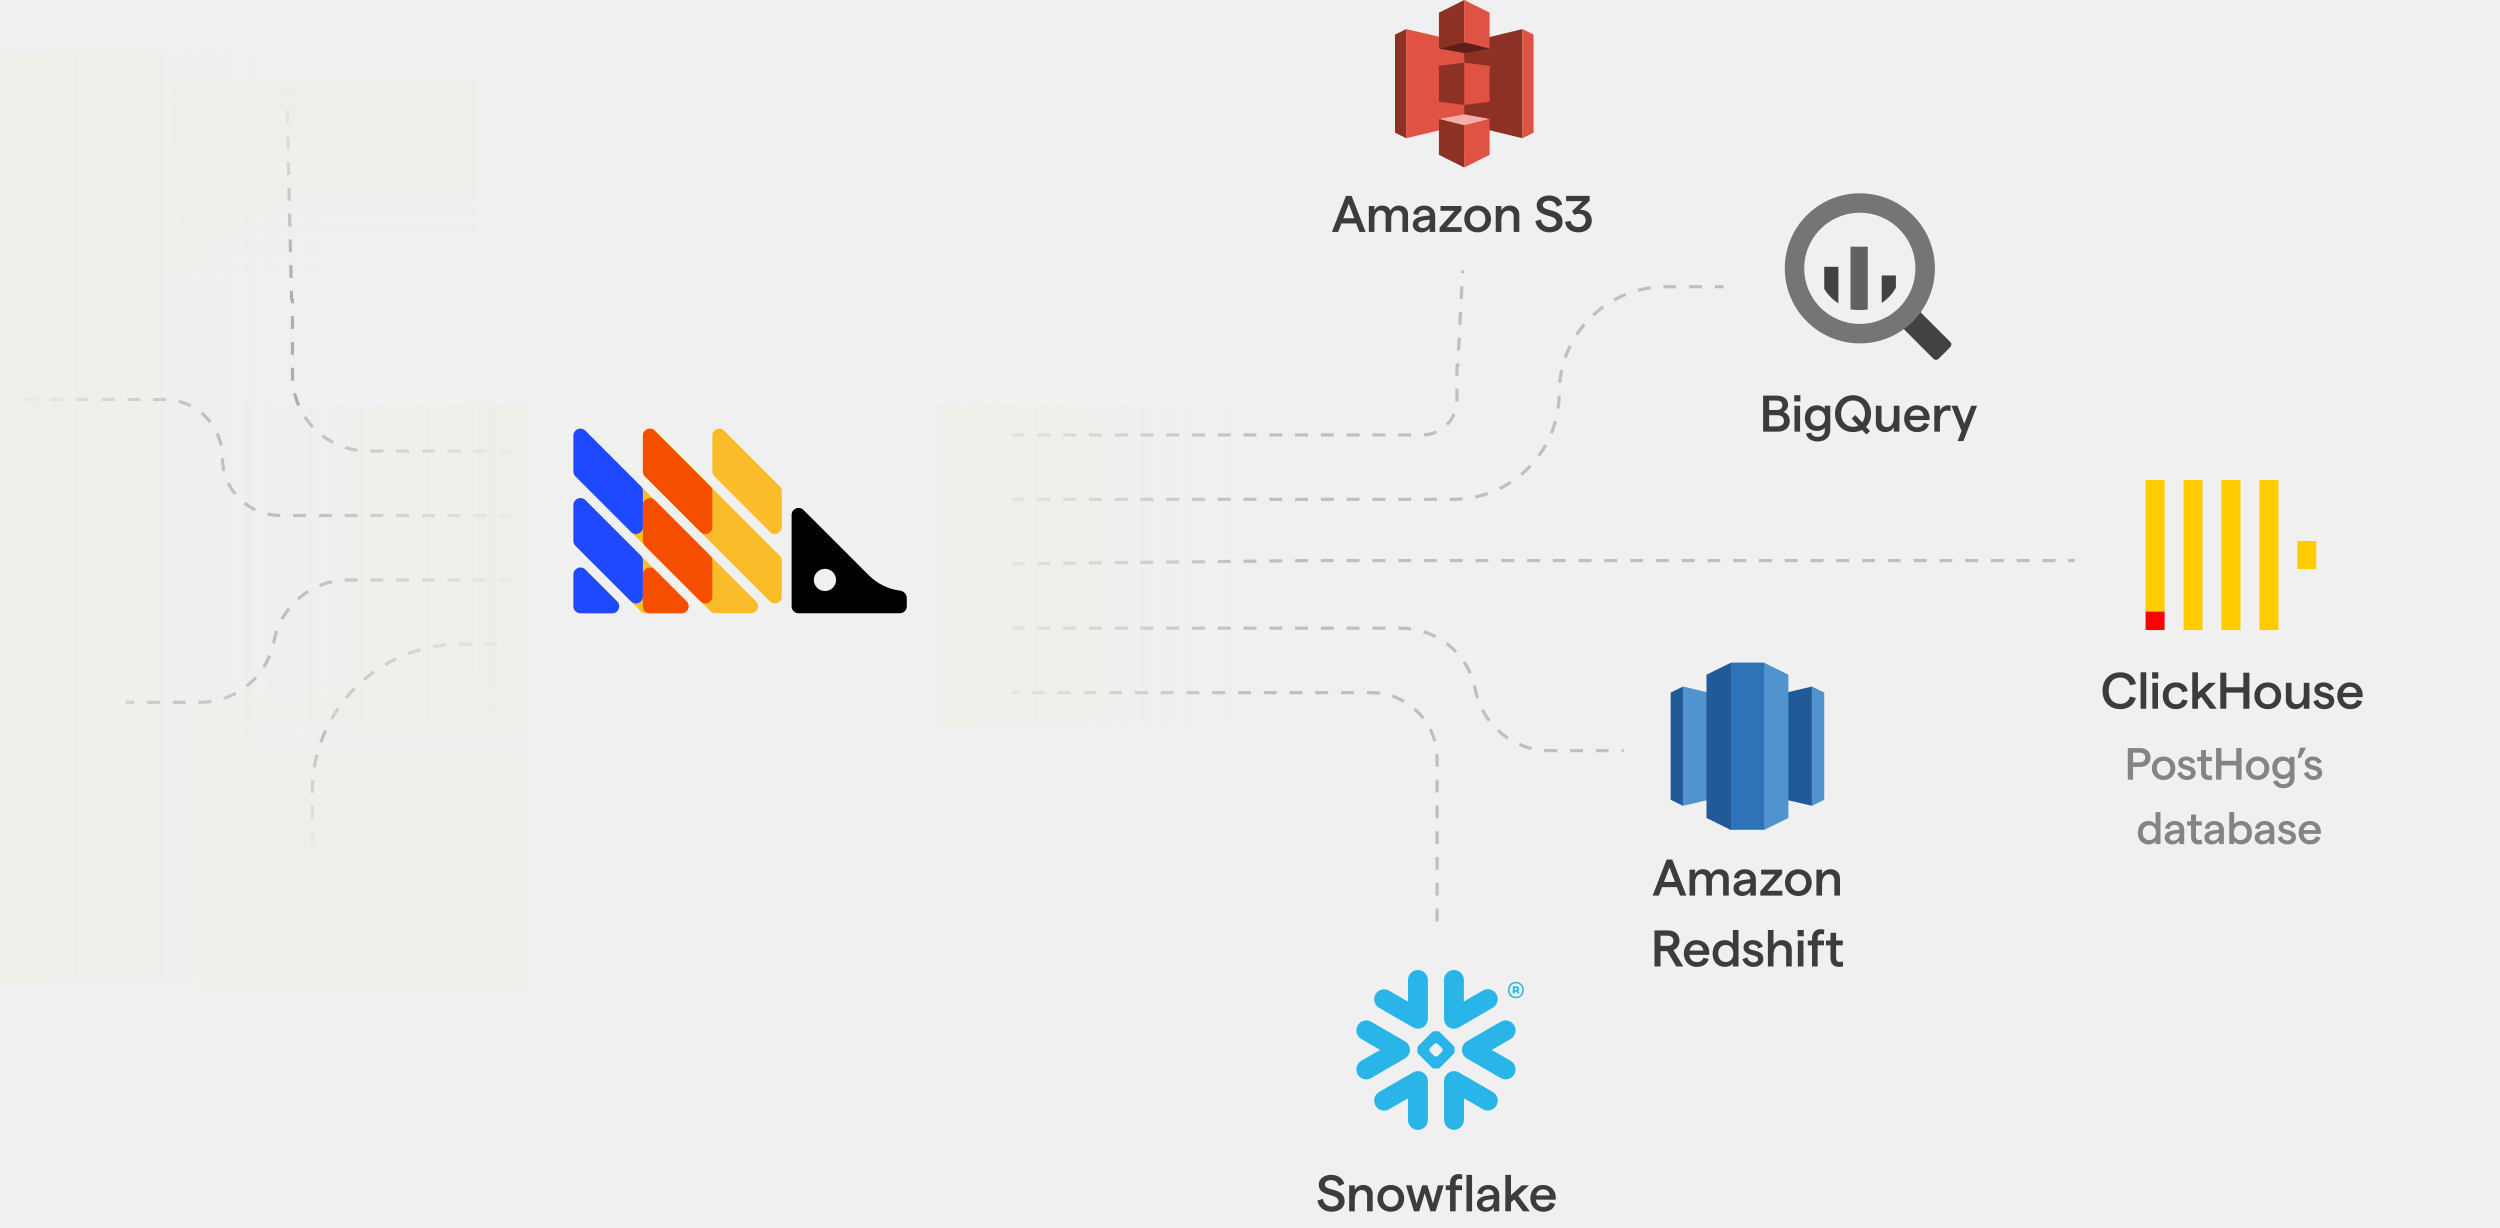
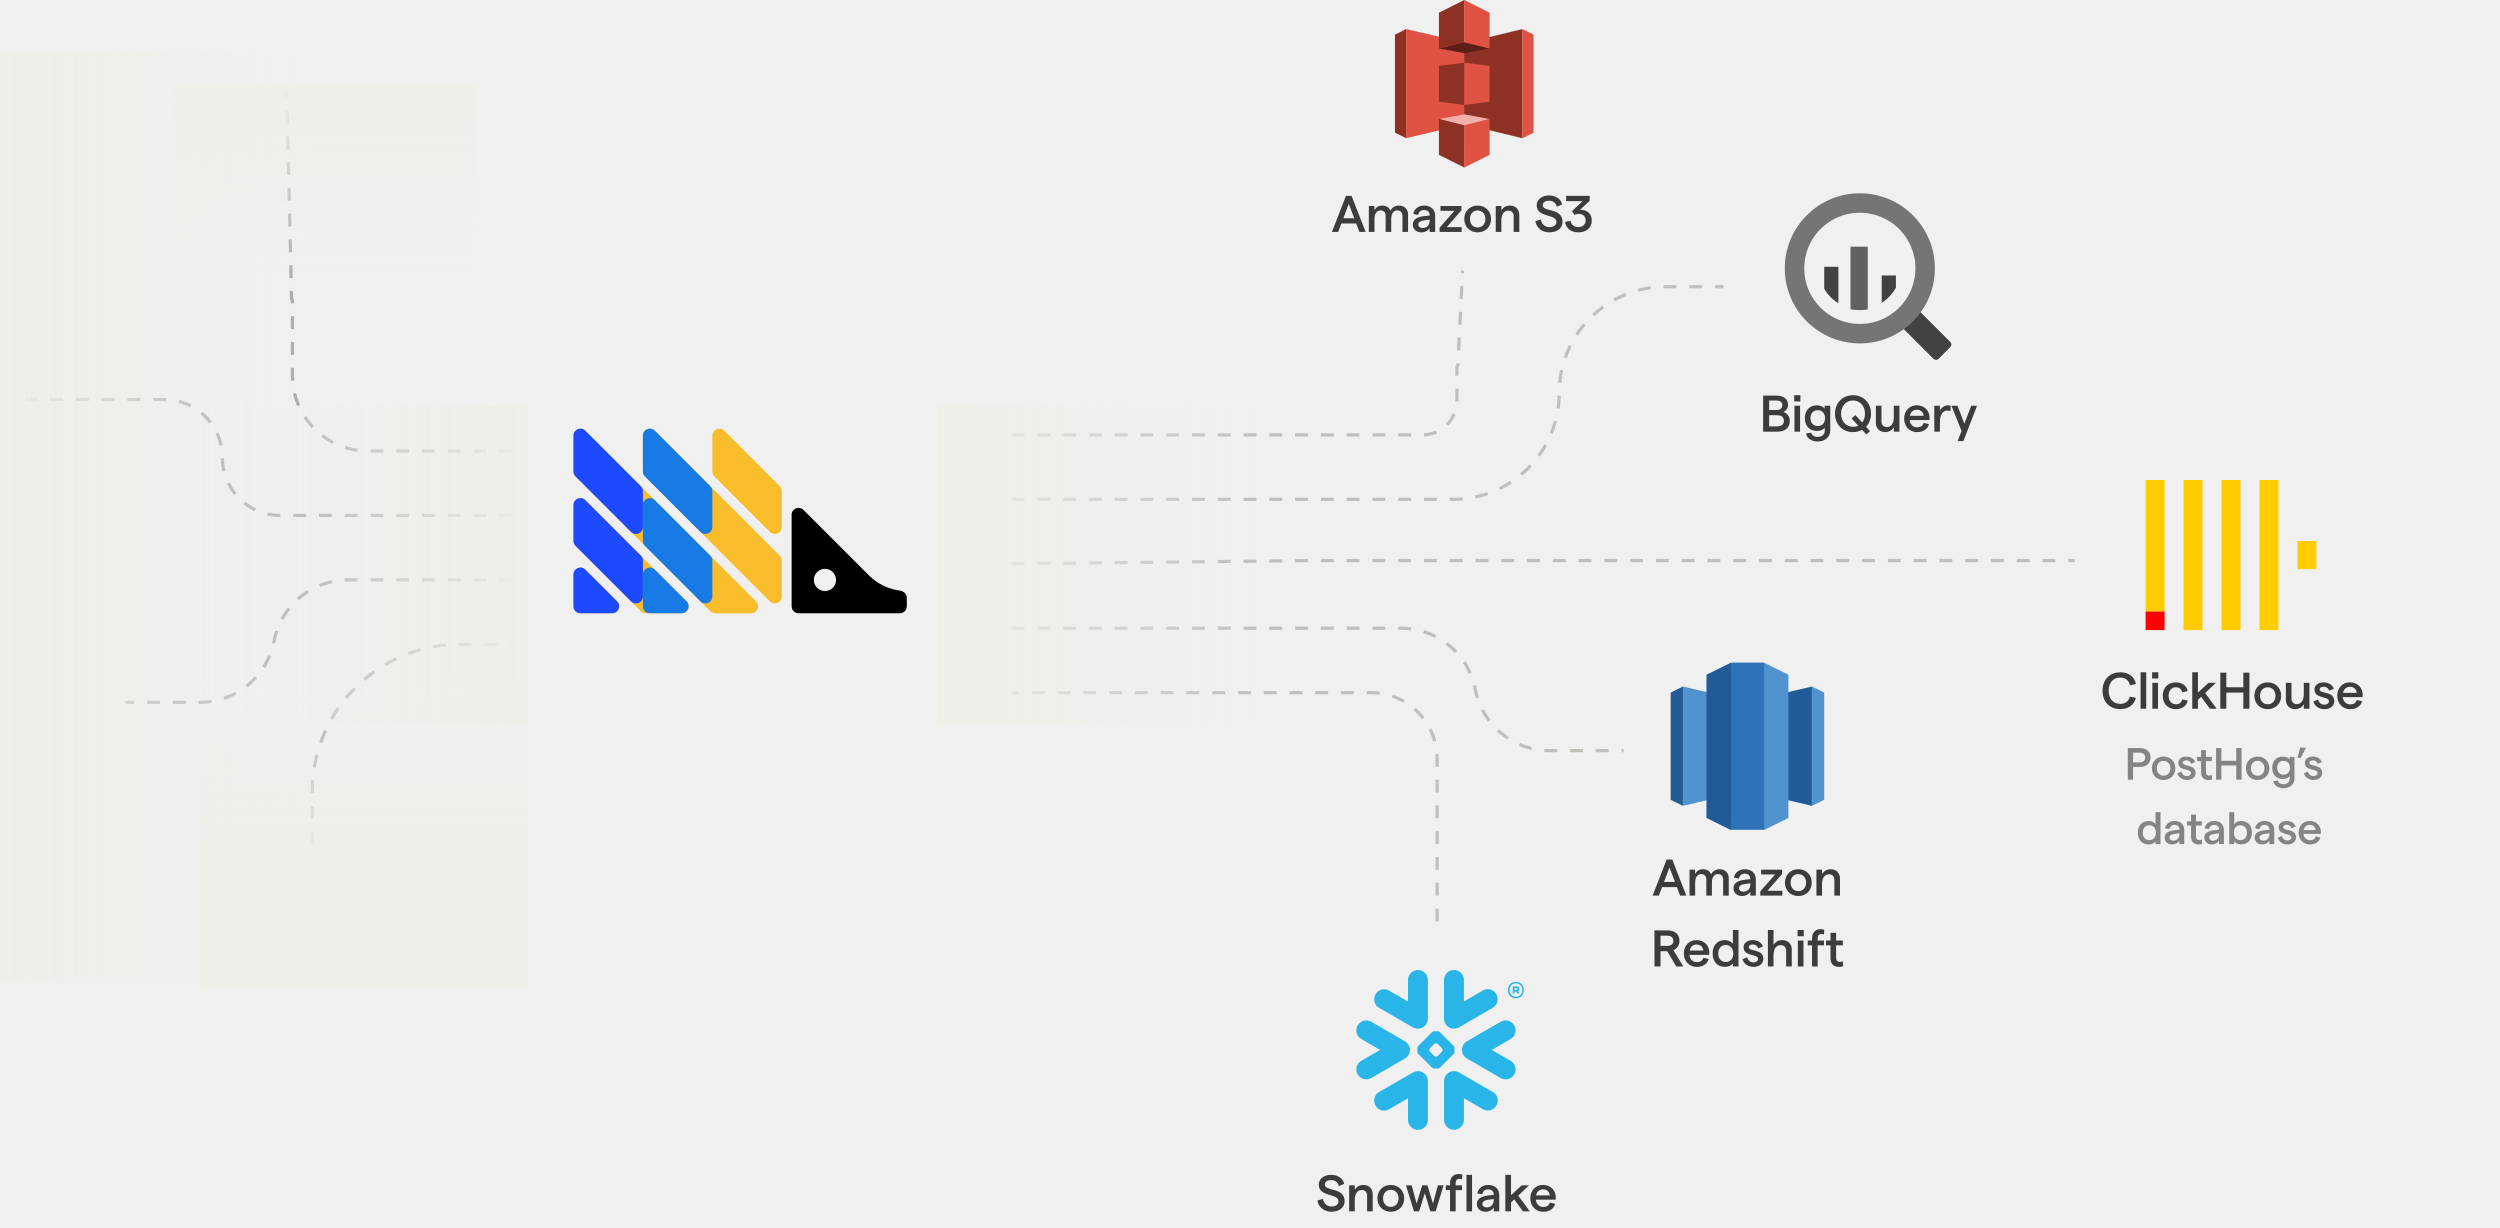
<svg xmlns="http://www.w3.org/2000/svg" width="776" height="381" viewBox="0 0 776 381" fill="none">
  <path d="M418.664 63.264L420.36 67.744H416.968L418.664 63.264ZM413.432 72H415.368L416.36 69.36H420.968L421.96 72H423.896L419.528 60.8H417.784L413.432 72ZM424.887 72H426.631V67.92C426.631 66.384 427.319 65.312 428.519 65.312C429.543 65.312 430.103 65.984 430.103 66.992V72H431.831V67.92C431.831 66.368 432.519 65.312 433.719 65.312C434.743 65.312 435.319 65.984 435.319 66.992V72H437.063V66.56C437.063 64.928 435.943 63.808 434.215 63.808C432.951 63.808 431.991 64.528 431.559 65.408C431.223 64.368 430.295 63.808 428.999 63.808C427.831 63.808 427.063 64.416 426.631 65.296V63.936H424.887V72ZM443.762 66.784V66.896L442.242 67.056C439.762 67.312 438.53 68.16 438.53 69.744C438.53 71.12 439.634 72.128 441.234 72.128C442.306 72.128 443.298 71.584 443.762 70.768V72H445.474V66.976C445.474 64.96 444.066 63.808 442.018 63.808C440.306 63.808 438.93 64.848 438.674 66.432L440.242 66.72C440.354 65.76 441.042 65.184 442.018 65.184C443.074 65.184 443.762 65.792 443.762 66.784ZM440.242 69.696C440.242 68.992 440.914 68.512 442.226 68.368L443.762 68.192V68.528C443.746 69.84 442.946 70.784 441.586 70.784C440.77 70.784 440.242 70.336 440.242 69.696ZM446.852 72H453.7V70.512H449.06L453.636 65.264V63.936H447.124V65.424H451.46L446.852 70.672V72ZM458.666 72.128C461.082 72.128 462.826 70.384 462.826 67.968C462.826 65.552 461.082 63.808 458.666 63.808C456.234 63.808 454.506 65.552 454.506 67.968C454.506 70.384 456.234 72.128 458.666 72.128ZM456.266 67.968C456.266 66.416 457.226 65.328 458.666 65.328C460.09 65.328 461.066 66.416 461.066 67.968C461.066 69.52 460.09 70.608 458.666 70.608C457.226 70.608 456.266 69.52 456.266 67.968ZM464.278 72H466.022V68.464C466.022 66.528 466.838 65.376 468.198 65.376C469.222 65.376 469.846 66.08 469.846 67.088V72H471.59V66.688C471.59 64.944 470.39 63.808 468.678 63.808C467.494 63.808 466.566 64.416 466.022 65.28V63.936H464.278V72ZM480.857 72.128C483.369 72.128 485.017 70.832 485.017 68.88C485.017 64.368 478.873 65.936 478.873 63.68C478.873 62.816 479.609 62.304 480.825 62.304C482.105 62.304 482.985 63.024 483.209 64.16L484.889 63.472C484.569 61.792 482.921 60.672 480.825 60.672C478.633 60.672 476.985 61.904 476.985 63.68C476.985 67.712 483.113 66.256 483.113 68.912C483.113 69.872 482.249 70.496 480.921 70.496C479.577 70.496 478.473 69.552 478.281 68.112L476.569 68.64C476.889 70.688 478.681 72.128 480.857 72.128ZM489.911 72.128C492.423 72.128 494.087 70.656 494.087 68.464C494.087 66.32 492.583 65.008 490.423 65.136L493.431 62.352V60.8H486.119V62.432H491.223L487.959 65.52L488.727 66.736C489.079 66.496 489.575 66.384 489.975 66.384C491.335 66.384 492.183 67.136 492.183 68.416C492.183 69.664 491.271 70.48 489.911 70.48C488.631 70.48 487.687 69.728 487.527 68.576L485.799 68.848C486.007 70.832 487.639 72.128 489.911 72.128Z" fill="black" fill-opacity="0.75" />
  <path d="M518.205 269.264L519.901 273.744H516.509L518.205 269.264ZM512.973 278H514.909L515.901 275.36H520.509L521.501 278H523.437L519.069 266.8H517.325L512.973 278ZM524.428 278H526.172V273.92C526.172 272.384 526.86 271.312 528.06 271.312C529.084 271.312 529.644 271.984 529.644 272.992V278H531.372V273.92C531.372 272.368 532.06 271.312 533.26 271.312C534.284 271.312 534.86 271.984 534.86 272.992V278H536.604V272.56C536.604 270.928 535.484 269.808 533.756 269.808C532.492 269.808 531.532 270.528 531.1 271.408C530.764 270.368 529.836 269.808 528.54 269.808C527.372 269.808 526.604 270.416 526.172 271.296V269.936H524.428V278ZM543.303 272.784V272.896L541.783 273.056C539.303 273.312 538.071 274.16 538.071 275.744C538.071 277.12 539.175 278.128 540.775 278.128C541.847 278.128 542.839 277.584 543.303 276.768V278H545.015V272.976C545.015 270.96 543.607 269.808 541.559 269.808C539.847 269.808 538.471 270.848 538.215 272.432L539.783 272.72C539.895 271.76 540.583 271.184 541.559 271.184C542.615 271.184 543.303 271.792 543.303 272.784ZM539.783 275.696C539.783 274.992 540.455 274.512 541.767 274.368L543.303 274.192V274.528C543.287 275.84 542.487 276.784 541.127 276.784C540.311 276.784 539.783 276.336 539.783 275.696ZM546.393 278H553.241V276.512H548.601L553.177 271.264V269.936H546.665V271.424H551.001L546.393 276.672V278ZM558.207 278.128C560.623 278.128 562.367 276.384 562.367 273.968C562.367 271.552 560.623 269.808 558.207 269.808C555.775 269.808 554.047 271.552 554.047 273.968C554.047 276.384 555.775 278.128 558.207 278.128ZM555.807 273.968C555.807 272.416 556.767 271.328 558.207 271.328C559.631 271.328 560.607 272.416 560.607 273.968C560.607 275.52 559.631 276.608 558.207 276.608C556.767 276.608 555.807 275.52 555.807 273.968ZM563.819 278H565.563V274.464C565.563 272.528 566.379 271.376 567.739 271.376C568.763 271.376 569.387 272.08 569.387 273.088V278H571.131V272.688C571.131 270.944 569.931 269.808 568.219 269.808C567.035 269.808 566.107 270.416 565.563 271.28V269.936H563.819V278ZM513.555 300H515.427V295.248H517.507L520.307 300H522.499L519.427 294.928C520.611 294.416 521.315 293.328 521.315 292.016C521.315 290.064 519.907 288.8 517.747 288.8H513.539L513.555 300ZM515.427 293.6V290.432H517.475C518.707 290.432 519.411 291.024 519.411 292.016C519.411 293.024 518.707 293.6 517.475 293.6H515.427ZM522.664 295.968C522.664 298.144 524.12 300.128 526.68 300.128C528.568 300.128 529.944 299.232 530.376 297.68L528.728 297.264C528.52 298.144 527.768 298.64 526.712 298.64C525.432 298.64 524.536 297.776 524.376 296.384H530.536C530.552 296.24 530.568 295.904 530.568 295.664C530.568 293.696 529.192 291.808 526.6 291.808C524.04 291.808 522.664 293.792 522.664 295.968ZM524.456 295.056C524.712 293.856 525.496 293.184 526.6 293.184C527.88 293.184 528.6 293.968 528.712 295.056H524.456ZM535.454 300.128C536.526 300.128 537.502 299.648 537.886 298.976V300H539.63V288.672H537.886V292.944C537.406 292.272 536.462 291.808 535.422 291.808C532.99 291.808 531.598 293.536 531.598 295.968C531.598 298.4 532.99 300.128 535.454 300.128ZM533.342 295.968C533.342 294.368 534.27 293.328 535.678 293.328C537.086 293.328 538.014 294.368 538.014 295.968C538.014 297.552 537.086 298.608 535.678 298.608C534.27 298.608 533.342 297.552 533.342 295.968ZM544.31 300.128C546.134 300.128 547.35 299.056 547.35 297.664C547.35 294.352 542.822 295.536 542.822 293.984C542.822 293.456 543.302 293.152 544.07 293.152C544.806 293.152 545.558 293.6 545.766 294.4L547.206 293.792C546.854 292.608 545.574 291.808 544.054 291.808C542.31 291.808 541.206 292.752 541.206 294.016C541.206 297.072 545.702 295.936 545.702 297.68C545.702 298.256 545.142 298.736 544.31 298.736C543.19 298.736 542.566 298.016 542.294 297.152L540.854 297.76C541.222 298.912 542.342 300.128 544.31 300.128ZM548.756 300H550.5V296.512C550.5 294.544 551.316 293.376 552.66 293.376C553.748 293.376 554.42 294.032 554.42 295.104V300H556.164V294.704C556.164 292.944 554.964 291.808 553.14 291.808C552.004 291.808 551.06 292.32 550.5 293.328V288.672H548.756V300ZM558.05 300H559.794V291.936H558.05V300ZM557.97 290.608H559.89V288.672H557.97V290.608ZM562.454 300H564.198V293.424H566.166V291.936H564.198V291.216C564.198 290.416 564.646 289.904 565.334 289.904C565.606 289.904 565.878 289.952 566.166 290.064L566.262 288.592C565.91 288.48 565.51 288.416 565.11 288.416C563.574 288.416 562.454 289.424 562.454 291.248V291.936H561.126V293.424H562.454V300ZM572.118 299.936L572.006 298.384C571.702 298.528 571.334 298.576 571.03 298.576C570.374 298.576 569.926 298.16 569.926 297.36V293.424H572.006V291.936H569.926V289.536H568.182V291.936H566.774V293.424H568.182V297.456C568.182 299.296 569.318 300.128 570.838 300.128C571.286 300.128 571.734 300.064 572.118 299.936Z" fill="black" fill-opacity="0.75" />
  <path d="M413.212 376.128C415.724 376.128 417.372 374.832 417.372 372.88C417.372 368.368 411.228 369.936 411.228 367.68C411.228 366.816 411.964 366.304 413.18 366.304C414.46 366.304 415.34 367.024 415.564 368.16L417.244 367.472C416.924 365.792 415.276 364.672 413.18 364.672C410.988 364.672 409.34 365.904 409.34 367.68C409.34 371.712 415.468 370.256 415.468 372.912C415.468 373.872 414.604 374.496 413.276 374.496C411.932 374.496 410.828 373.552 410.636 372.112L408.924 372.64C409.244 374.688 411.036 376.128 413.212 376.128ZM418.777 376H420.521V372.464C420.521 370.528 421.337 369.376 422.697 369.376C423.721 369.376 424.345 370.08 424.345 371.088V376H426.089V370.688C426.089 368.944 424.889 367.808 423.177 367.808C421.993 367.808 421.065 368.416 420.521 369.28V367.936H418.777V376ZM431.705 376.128C434.121 376.128 435.865 374.384 435.865 371.968C435.865 369.552 434.121 367.808 431.705 367.808C429.273 367.808 427.545 369.552 427.545 371.968C427.545 374.384 429.273 376.128 431.705 376.128ZM429.305 371.968C429.305 370.416 430.265 369.328 431.705 369.328C433.129 369.328 434.105 370.416 434.105 371.968C434.105 373.52 433.129 374.608 431.705 374.608C430.265 374.608 429.305 373.52 429.305 371.968ZM438.907 376H440.507L442.251 370.384L443.995 376H445.611L448.091 367.936H446.315L444.795 373.568L443.067 367.936H441.451L439.707 373.568L438.187 367.936H436.411L438.907 376ZM450.096 376H451.84V369.424H453.808V367.936H451.84V367.216C451.84 366.416 452.288 365.904 452.976 365.904C453.248 365.904 453.52 365.952 453.808 366.064L453.904 364.592C453.552 364.48 453.152 364.416 452.752 364.416C451.216 364.416 450.096 365.424 450.096 367.248V367.936H448.768V369.424H450.096V376ZM455.184 376H456.928V364.672H455.184V376ZM463.653 370.784V370.896L462.133 371.056C459.653 371.312 458.421 372.16 458.421 373.744C458.421 375.12 459.525 376.128 461.125 376.128C462.197 376.128 463.189 375.584 463.653 374.768V376H465.365V370.976C465.365 368.96 463.957 367.808 461.909 367.808C460.197 367.808 458.821 368.848 458.565 370.432L460.133 370.72C460.245 369.76 460.933 369.184 461.909 369.184C462.965 369.184 463.653 369.792 463.653 370.784ZM460.133 373.696C460.133 372.992 460.805 372.512 462.117 372.368L463.653 372.192V372.528C463.637 373.84 462.837 374.784 461.477 374.784C460.661 374.784 460.133 374.336 460.133 373.696ZM469.015 376V373.232L470.023 372.288L472.727 376H474.855L471.255 371.12L474.599 367.936H472.343L469.015 370.976V364.672H467.255V376H469.015ZM475.007 371.968C475.007 374.144 476.463 376.128 479.023 376.128C480.911 376.128 482.287 375.232 482.719 373.68L481.071 373.264C480.863 374.144 480.111 374.64 479.055 374.64C477.775 374.64 476.879 373.776 476.719 372.384H482.879C482.895 372.24 482.911 371.904 482.911 371.664C482.911 369.696 481.535 367.808 478.943 367.808C476.383 367.808 475.007 369.792 475.007 371.968ZM476.799 371.056C477.055 369.856 477.839 369.184 478.943 369.184C480.223 369.184 480.943 369.968 481.055 371.056H476.799Z" fill="black" fill-opacity="0.75" />
  <path d="M547.273 134H551.721C554.057 134 555.545 132.768 555.545 130.704C555.545 129.184 554.697 128.272 553.609 127.872C554.313 127.552 555.017 126.72 555.017 125.68C555.017 123.84 553.609 122.8 551.529 122.8H547.273V134ZM549.145 132.352V128.88H551.497C553.001 128.88 553.721 129.488 553.721 130.624C553.721 131.76 553.001 132.352 551.497 132.352H549.145ZM549.145 127.264V124.336H551.401C552.617 124.336 553.225 124.848 553.225 125.808C553.225 126.752 552.617 127.264 551.417 127.264H549.145ZM557.002 134H558.746V125.936H557.002V134ZM556.922 124.608H558.842V122.672H556.922V124.608ZM563.999 133.776C565.055 133.776 565.999 133.36 566.399 132.752V133.728C566.399 134.848 565.503 135.616 564.207 135.616C563.151 135.616 562.303 135.088 562.207 134.288L560.575 134.56C560.831 136.032 562.319 137.04 564.207 137.04C566.527 137.04 568.111 135.632 568.111 133.552V125.936H566.383V126.864C565.919 126.24 564.991 125.808 563.967 125.808C561.599 125.808 560.223 127.456 560.223 129.792C560.223 132.128 561.599 133.776 563.999 133.776ZM561.967 129.792C561.967 128.304 562.863 127.328 564.239 127.328C565.599 127.328 566.495 128.304 566.495 129.792C566.495 131.28 565.599 132.256 564.239 132.256C562.863 132.256 561.967 131.28 561.967 129.792ZM574.747 129.888L576.795 132.112C576.315 132.352 575.771 132.48 575.179 132.48C573.019 132.48 571.467 130.768 571.467 128.4C571.467 126.032 573.019 124.304 575.179 124.304C577.339 124.304 578.891 126.032 578.891 128.4C578.891 129.488 578.571 130.432 578.011 131.136L575.915 128.848L574.747 129.888ZM569.579 128.4C569.579 131.712 571.947 134.128 575.179 134.128C576.219 134.128 577.179 133.872 577.995 133.424L579.307 134.848L580.459 133.84L579.211 132.48C580.203 131.456 580.779 130.048 580.779 128.4C580.779 125.088 578.411 122.672 575.179 122.672C571.947 122.672 569.579 125.088 569.579 128.4ZM589.584 125.936H587.84V129.472C587.84 131.408 587.024 132.56 585.664 132.56C584.64 132.56 584.016 131.856 584.016 130.848V125.936H582.272V131.248C582.272 132.992 583.472 134.128 585.184 134.128C586.368 134.128 587.296 133.52 587.84 132.656V134H589.584V125.936ZM591.04 129.968C591.04 132.144 592.496 134.128 595.056 134.128C596.944 134.128 598.32 133.232 598.752 131.68L597.104 131.264C596.896 132.144 596.144 132.64 595.088 132.64C593.808 132.64 592.912 131.776 592.752 130.384H598.912C598.928 130.24 598.944 129.904 598.944 129.664C598.944 127.696 597.568 125.808 594.976 125.808C592.416 125.808 591.04 127.792 591.04 129.968ZM592.832 129.056C593.088 127.856 593.872 127.184 594.976 127.184C596.256 127.184 596.976 127.968 597.088 129.056H592.832ZM605.413 127.632L605.509 125.952C605.269 125.856 604.917 125.808 604.613 125.808C603.637 125.808 602.581 126.512 602.149 127.472V125.936H600.405V134H602.149V130.992C602.149 128.496 603.189 127.44 604.373 127.44C604.741 127.44 605.125 127.504 605.413 127.632ZM611.885 125.936L609.725 131.52L607.613 125.936H605.725L608.861 133.76L607.645 136.912H609.437L613.677 125.936H611.885Z" fill="black" fill-opacity="0.75" />
  <path d="M658.129 220.128C660.641 220.128 662.433 218.784 662.977 216.624L661.105 216.224C660.753 217.632 659.697 218.48 658.129 218.48C656.065 218.48 654.529 217.056 654.529 214.4C654.529 211.744 656.081 210.304 658.129 210.304C659.681 210.304 660.817 211.216 661.137 212.72L662.993 212.32C662.593 210.096 660.721 208.672 658.129 208.672C655.265 208.672 652.625 210.576 652.625 214.4C652.625 218.224 655.233 220.128 658.129 220.128ZM664.443 220H666.187V208.672H664.443V220ZM668.096 220H669.84V211.936H668.096V220ZM668.016 210.608H669.936V208.672H668.016V210.608ZM675.364 220.128C677.332 220.128 678.724 219.12 679.06 217.44L677.348 217.104C677.156 218.048 676.436 218.608 675.412 218.608C674.036 218.608 673.124 217.568 673.124 215.968C673.124 214.368 674.02 213.328 675.412 213.328C676.436 213.328 677.188 213.952 677.348 214.864L679.044 214.528C678.772 212.864 677.348 211.808 675.364 211.808C672.948 211.808 671.316 213.488 671.316 215.968C671.316 218.448 672.948 220.128 675.364 220.128ZM682.239 220V217.232L683.247 216.288L685.951 220H688.079L684.479 215.12L687.823 211.936H685.567L682.239 214.976V208.672H680.479V220H682.239ZM696.332 208.8V213.328H691.052V208.8H689.18V220H691.052V214.976H696.332V220H698.22V208.8H696.332ZM703.918 220.128C706.334 220.128 708.078 218.384 708.078 215.968C708.078 213.552 706.334 211.808 703.918 211.808C701.486 211.808 699.758 213.552 699.758 215.968C699.758 218.384 701.486 220.128 703.918 220.128ZM701.518 215.968C701.518 214.416 702.478 213.328 703.918 213.328C705.342 213.328 706.318 214.416 706.318 215.968C706.318 217.52 705.342 218.608 703.918 218.608C702.478 218.608 701.518 217.52 701.518 215.968ZM716.842 211.936H715.098V215.472C715.098 217.408 714.282 218.56 712.922 218.56C711.898 218.56 711.274 217.856 711.274 216.848V211.936H709.53V217.248C709.53 218.992 710.73 220.128 712.442 220.128C713.626 220.128 714.554 219.52 715.098 218.656V220H716.842V211.936ZM721.514 220.128C723.338 220.128 724.554 219.056 724.554 217.664C724.554 214.352 720.026 215.536 720.026 213.984C720.026 213.456 720.506 213.152 721.274 213.152C722.01 213.152 722.762 213.6 722.97 214.4L724.41 213.792C724.058 212.608 722.778 211.808 721.258 211.808C719.514 211.808 718.41 212.752 718.41 214.016C718.41 217.072 722.906 215.936 722.906 217.68C722.906 218.256 722.346 218.736 721.514 218.736C720.394 218.736 719.77 218.016 719.498 217.152L718.058 217.76C718.426 218.912 719.546 220.128 721.514 220.128ZM725.481 215.968C725.481 218.144 726.937 220.128 729.497 220.128C731.385 220.128 732.761 219.232 733.193 217.68L731.545 217.264C731.337 218.144 730.585 218.64 729.529 218.64C728.249 218.64 727.353 217.776 727.193 216.384H733.353C733.369 216.24 733.385 215.904 733.385 215.664C733.385 213.696 732.009 211.808 729.417 211.808C726.857 211.808 725.481 213.792 725.481 215.968ZM727.273 215.056C727.529 213.856 728.313 213.184 729.417 213.184C730.697 213.184 731.417 213.968 731.529 215.056H727.273Z" fill="black" fill-opacity="0.75" />
  <path opacity="0.6" d="M660.462 242H662.114V238.052H664.326C666.272 238.052 667.532 236.904 667.532 235.126C667.532 233.348 666.272 232.2 664.326 232.2H660.462V242ZM662.114 236.624V233.628H664.214C665.25 233.628 665.866 234.188 665.866 235.126C665.866 236.064 665.25 236.624 664.214 236.624H662.114ZM671.581 242.112C673.695 242.112 675.221 240.586 675.221 238.472C675.221 236.358 673.695 234.832 671.581 234.832C669.453 234.832 667.941 236.358 667.941 238.472C667.941 240.586 669.453 242.112 671.581 242.112ZM669.481 238.472C669.481 237.114 670.321 236.162 671.581 236.162C672.827 236.162 673.681 237.114 673.681 238.472C673.681 239.83 672.827 240.782 671.581 240.782C670.321 240.782 669.481 239.83 669.481 238.472ZM678.859 242.112C680.455 242.112 681.519 241.174 681.519 239.956C681.519 237.058 677.557 238.094 677.557 236.736C677.557 236.274 677.977 236.008 678.649 236.008C679.293 236.008 679.951 236.4 680.133 237.1L681.393 236.568C681.085 235.532 679.965 234.832 678.635 234.832C677.109 234.832 676.143 235.658 676.143 236.764C676.143 239.438 680.077 238.444 680.077 239.97C680.077 240.474 679.587 240.894 678.859 240.894C677.879 240.894 677.333 240.264 677.095 239.508L675.835 240.04C676.157 241.048 677.137 242.112 678.859 242.112ZM686.658 241.944L686.56 240.586C686.294 240.712 685.972 240.754 685.706 240.754C685.132 240.754 684.74 240.39 684.74 239.69V236.246H686.56V234.944H684.74V232.844H683.214V234.944H681.982V236.246H683.214V239.774C683.214 241.384 684.208 242.112 685.538 242.112C685.93 242.112 686.322 242.056 686.658 241.944ZM694.133 232.2V236.162H689.513V232.2H687.875V242H689.513V237.604H694.133V242H695.785V232.2H694.133ZM700.771 242.112C702.885 242.112 704.411 240.586 704.411 238.472C704.411 236.358 702.885 234.832 700.771 234.832C698.643 234.832 697.131 236.358 697.131 238.472C697.131 240.586 698.643 242.112 700.771 242.112ZM698.671 238.472C698.671 237.114 699.511 236.162 700.771 236.162C702.017 236.162 702.871 237.114 702.871 238.472C702.871 239.83 702.017 240.782 700.771 240.782C699.511 240.782 698.671 239.83 698.671 238.472ZM708.607 241.804C709.531 241.804 710.357 241.44 710.707 240.908V241.762C710.707 242.742 709.923 243.414 708.789 243.414C707.865 243.414 707.123 242.952 707.039 242.252L705.611 242.49C705.835 243.778 707.137 244.66 708.789 244.66C710.819 244.66 712.205 243.428 712.205 241.608V234.944H710.693V235.756C710.287 235.21 709.475 234.832 708.579 234.832C706.507 234.832 705.303 236.274 705.303 238.318C705.303 240.362 706.507 241.804 708.607 241.804ZM706.829 238.318C706.829 237.016 707.613 236.162 708.817 236.162C710.007 236.162 710.791 237.016 710.791 238.318C710.791 239.62 710.007 240.474 708.817 240.474C707.613 240.474 706.829 239.62 706.829 238.318ZM713.157 235.238H714.151L715.803 232.074H713.969L713.157 235.238ZM718.146 242.112C719.742 242.112 720.806 241.174 720.806 239.956C720.806 237.058 716.844 238.094 716.844 236.736C716.844 236.274 717.264 236.008 717.936 236.008C718.58 236.008 719.238 236.4 719.42 237.1L720.68 236.568C720.372 235.532 719.252 234.832 717.922 234.832C716.396 234.832 715.43 235.658 715.43 236.764C715.43 239.438 719.364 238.444 719.364 239.97C719.364 240.474 718.874 240.894 718.146 240.894C717.166 240.894 716.62 240.264 716.382 239.508L715.122 240.04C715.444 241.048 716.424 242.112 718.146 242.112ZM666.96 262.112C667.898 262.112 668.752 261.692 669.088 261.104V262H670.614V252.088H669.088V255.826C668.668 255.238 667.842 254.832 666.932 254.832C664.804 254.832 663.586 256.344 663.586 258.472C663.586 260.6 664.804 262.112 666.96 262.112ZM665.112 258.472C665.112 257.072 665.924 256.162 667.156 256.162C668.388 256.162 669.2 257.072 669.2 258.472C669.2 259.858 668.388 260.782 667.156 260.782C665.924 260.782 665.112 259.858 665.112 258.472ZM676.487 257.436V257.534L675.157 257.674C672.987 257.898 671.909 258.64 671.909 260.026C671.909 261.23 672.875 262.112 674.275 262.112C675.213 262.112 676.081 261.636 676.487 260.922V262H677.985V257.604C677.985 255.84 676.753 254.832 674.961 254.832C673.463 254.832 672.259 255.742 672.035 257.128L673.407 257.38C673.505 256.54 674.107 256.036 674.961 256.036C675.885 256.036 676.487 256.568 676.487 257.436ZM673.407 259.984C673.407 259.368 673.995 258.948 675.143 258.822L676.487 258.668V258.962C676.473 260.11 675.773 260.936 674.583 260.936C673.869 260.936 673.407 260.544 673.407 259.984ZM683.547 261.944L683.449 260.586C683.183 260.712 682.861 260.754 682.595 260.754C682.021 260.754 681.629 260.39 681.629 259.69V256.246H683.449V254.944H681.629V252.844H680.103V254.944H678.871V256.246H680.103V259.774C680.103 261.384 681.097 262.112 682.427 262.112C682.819 262.112 683.211 262.056 683.547 261.944ZM688.799 257.436V257.534L687.469 257.674C685.299 257.898 684.221 258.64 684.221 260.026C684.221 261.23 685.187 262.112 686.587 262.112C687.525 262.112 688.393 261.636 688.799 260.922V262H690.297V257.604C690.297 255.84 689.065 254.832 687.273 254.832C685.775 254.832 684.571 255.742 684.347 257.128L685.719 257.38C685.817 256.54 686.419 256.036 687.273 256.036C688.197 256.036 688.799 256.568 688.799 257.436ZM685.719 259.984C685.719 259.368 686.307 258.948 687.455 258.822L688.799 258.668V258.962C688.785 260.11 688.085 260.936 686.895 260.936C686.181 260.936 685.719 260.544 685.719 259.984ZM695.619 262.112C697.775 262.112 698.993 260.6 698.993 258.472C698.993 256.344 697.775 254.832 695.647 254.832C694.737 254.832 693.911 255.238 693.491 255.826V252.088H691.965V262H693.491V261.104C693.827 261.692 694.681 262.112 695.619 262.112ZM693.379 258.472C693.379 257.072 694.191 256.162 695.423 256.162C696.655 256.162 697.467 257.072 697.467 258.472C697.467 259.858 696.655 260.782 695.423 260.782C694.191 260.782 693.379 259.858 693.379 258.472ZM704.433 257.436V257.534L703.103 257.674C700.933 257.898 699.855 258.64 699.855 260.026C699.855 261.23 700.821 262.112 702.221 262.112C703.159 262.112 704.027 261.636 704.433 260.922V262H705.931V257.604C705.931 255.84 704.699 254.832 702.907 254.832C701.409 254.832 700.205 255.742 699.981 257.128L701.353 257.38C701.451 256.54 702.053 256.036 702.907 256.036C703.831 256.036 704.433 256.568 704.433 257.436ZM701.353 259.984C701.353 259.368 701.941 258.948 703.089 258.822L704.433 258.668V258.962C704.419 260.11 703.719 260.936 702.529 260.936C701.815 260.936 701.353 260.544 701.353 259.984ZM710.021 262.112C711.617 262.112 712.681 261.174 712.681 259.956C712.681 257.058 708.719 258.094 708.719 256.736C708.719 256.274 709.139 256.008 709.811 256.008C710.455 256.008 711.113 256.4 711.295 257.1L712.555 256.568C712.247 255.532 711.127 254.832 709.797 254.832C708.271 254.832 707.305 255.658 707.305 256.764C707.305 259.438 711.239 258.444 711.239 259.97C711.239 260.474 710.749 260.894 710.021 260.894C709.041 260.894 708.495 260.264 708.257 259.508L706.997 260.04C707.319 261.048 708.299 262.112 710.021 262.112ZM713.493 258.472C713.493 260.376 714.767 262.112 717.007 262.112C718.659 262.112 719.863 261.328 720.241 259.97L718.799 259.606C718.617 260.376 717.959 260.81 717.035 260.81C715.915 260.81 715.131 260.054 714.991 258.836H720.381C720.395 258.71 720.409 258.416 720.409 258.206C720.409 256.484 719.205 254.832 716.937 254.832C714.697 254.832 713.493 256.568 713.493 258.472ZM715.061 257.674C715.285 256.624 715.971 256.036 716.937 256.036C718.057 256.036 718.687 256.722 718.785 257.674H715.061Z" fill="black" fill-opacity="0.75" />
  <g clip-path="url(#clip0_5202_40716)">
    <path d="M666 189.754H671.889V195.576H666V189.754Z" fill="#FF0000" />
    <path d="M666 149H671.889V189.754H666V149Z" fill="#FFCC00" />
    <path d="M677.777 149H683.666V195.576H677.777V149Z" fill="#FFCC00" />
    <path d="M689.556 149H695.445V195.576H689.556V149Z" fill="#FFCC00" />
    <path d="M701.333 149H707.222V195.576H701.333V149Z" fill="#FFCC00" />
    <path d="M713.111 167.921H719V176.654H713.111V167.921Z" fill="#FFCC00" />
  </g>
  <path d="M159 140H114.265C101.286 140 90.765 129.479 90.765 116.5V93.13C90.765 93.058 90.707 93 90.635 93V93C90.564 93 90.506 92.944 90.504 92.873L89 28" stroke="#A8A8A8" stroke-dasharray="4 4" />
  <path d="M159 160H87.017C77.076 160 69.017 151.941 69.017 142V142C69.017 132.059 60.958 124 51.017 124H8" stroke="#A8A8A8" stroke-dasharray="4 4" />
  <path d="M159 180H108.084C96.85 180 87.195 187.97 85.067 199V199C82.938 210.03 73.283 218 62.049 218H39" stroke="#A8A8A8" stroke-dasharray="4 4" />
  <path d="M76.928 291V291C88.053 290.722 96.928 281.623 96.928 270.494V245.816C96.928 220.512 117.44 200 142.743 200H159" stroke="#A8A8A8" stroke-dasharray="4 4" />
  <path d="M566.238 82.82V89.634C567.309 91.477 568.823 93.021 570.636 94.131V82.82H566.225H566.238Z" fill="#424242" />
  <path d="M574.394 76.568V96.031C575.304 96.165 576.236 96.252 577.193 96.252C578.066 96.252 578.918 96.175 579.752 96.06V76.568H574.394Z" fill="#616161" />
  <path d="M584.088 85.501V94.003C585.933 92.83 587.449 91.206 588.49 89.283V85.498H584.088V85.501ZM594.687 97.011L591.013 100.69C590.587 101.116 590.587 101.807 591.013 102.233L600.164 111.391C600.589 111.815 601.283 111.815 601.708 111.391L605.386 107.716C605.811 107.288 605.811 106.598 605.386 106.17L596.233 97.019C595.807 96.601 595.126 96.601 594.7 97.019" fill="#424242" />
  <path d="M577.295 60C564.43 60 554 70.43 554 83.295C554 96.16 564.43 106.589 577.295 106.589C590.158 106.589 600.588 96.16 600.588 83.295C600.589 70.43 590.156 60 577.286 60H577.295ZM577.286 100.551C567.755 100.551 560.028 92.826 560.027 83.295C560.027 76.313 564.232 70.019 570.681 67.347C577.131 64.675 584.555 66.152 589.492 71.088C594.429 76.025 595.905 83.449 593.233 89.899C590.561 96.349 584.267 100.554 577.286 100.553" fill="#757575" />
  <g clip-path="url(#clip1_5202_40716)">
    <path fill-rule="evenodd" clip-rule="evenodd" d="M468.896 322.502L463.044 325.897L468.896 329.264C469.246 329.468 469.553 329.739 469.799 330.062C470.044 330.385 470.225 330.753 470.329 331.146C470.434 331.54 470.46 331.95 470.407 332.353C470.354 332.757 470.223 333.146 470.021 333.498C469.818 333.85 469.549 334.159 469.228 334.407C468.908 334.654 468.541 334.836 468.151 334.941C467.761 335.046 467.353 335.073 466.953 335.02C466.552 334.966 466.166 334.834 465.816 334.63L455.331 328.548C454.851 328.268 454.454 327.863 454.183 327.375C453.913 326.887 453.778 326.334 453.793 325.776C453.801 325.534 453.838 325.293 453.903 325.06C454.118 324.278 454.628 323.611 455.324 323.203L465.809 317.143C466.16 316.938 466.548 316.805 466.951 316.752C467.353 316.699 467.762 316.726 468.154 316.832C468.546 316.938 468.914 317.121 469.235 317.37C469.557 317.619 469.827 317.93 470.029 318.284C470.233 318.635 470.365 319.024 470.418 319.427C470.471 319.83 470.444 320.239 470.338 320.632C470.233 321.024 470.051 321.391 469.804 321.713C469.556 322.034 469.247 322.302 468.896 322.502V322.502ZM463.357 338.959L452.876 332.888C452.407 332.617 451.876 332.474 451.335 332.474C450.795 332.474 450.263 332.616 449.794 332.887C449.325 333.157 448.934 333.547 448.661 334.017C448.388 334.486 448.241 335.02 448.236 335.564V347.693C448.263 348.498 448.6 349.262 449.176 349.823C449.752 350.383 450.521 350.696 451.322 350.696C452.122 350.696 452.892 350.383 453.468 349.823C454.043 349.262 454.38 348.498 454.407 347.693V340.895L460.273 344.29C460.623 344.494 461.01 344.627 461.41 344.68C461.811 344.734 462.218 344.707 462.609 344.602C463 344.497 463.366 344.316 463.687 344.068C464.008 343.821 464.277 343.512 464.48 343.16C464.682 342.807 464.814 342.418 464.867 342.015C464.92 341.611 464.894 341.201 464.79 340.808C464.685 340.414 464.505 340.045 464.259 339.722C464.014 339.399 463.707 339.128 463.357 338.924V338.959ZM451.277 327.096L446.907 331.443C446.758 331.583 446.564 331.665 446.36 331.675H445.078C444.874 331.663 444.681 331.581 444.53 331.443L440.185 327.081C440.049 326.932 439.969 326.74 439.958 326.538V325.25C439.97 325.047 440.05 324.853 440.185 324.702L444.53 320.341C444.681 320.204 444.874 320.123 445.078 320.112H446.36C446.563 320.122 446.757 320.203 446.907 320.341L451.263 324.702C451.397 324.854 451.476 325.047 451.487 325.25V326.538C451.477 326.74 451.398 326.932 451.263 327.081L451.277 327.096ZM447.795 325.887C447.779 325.678 447.692 325.481 447.55 325.328L446.289 324.073C446.138 323.936 445.945 323.855 445.742 323.844H445.696C445.494 323.854 445.302 323.935 445.152 324.073L443.891 325.328C443.755 325.482 443.676 325.678 443.667 325.883V325.929C443.676 326.132 443.755 326.324 443.891 326.473L445.159 327.725C445.309 327.862 445.501 327.943 445.703 327.954H445.749C445.952 327.943 446.145 327.862 446.296 327.725L447.557 326.463C447.694 326.313 447.775 326.121 447.788 325.919L447.795 325.887ZM428.081 312.835L438.565 318.889C439.035 319.159 439.566 319.302 440.107 319.302C440.648 319.302 441.18 319.159 441.649 318.889C442.119 318.618 442.51 318.228 442.783 317.758C443.057 317.288 443.203 316.754 443.209 316.209V304.091C443.182 303.285 442.845 302.522 442.269 301.961C441.693 301.401 440.924 301.088 440.123 301.088C439.322 301.088 438.553 301.401 437.977 301.961C437.402 302.522 437.065 303.285 437.037 304.091V310.889L431.164 307.49C430.815 307.286 430.428 307.154 430.027 307.1C429.627 307.047 429.219 307.073 428.829 307.178C428.438 307.283 428.072 307.464 427.751 307.712C427.43 307.959 427.16 308.268 426.958 308.621C426.755 308.973 426.624 309.362 426.571 309.766C426.517 310.169 426.544 310.579 426.648 310.973C426.752 311.366 426.932 311.735 427.178 312.058C427.424 312.381 427.731 312.653 428.081 312.857V312.835ZM451.089 319.304C451.708 319.353 452.328 319.212 452.865 318.899L463.346 312.817C463.696 312.613 464.003 312.342 464.249 312.019C464.495 311.696 464.675 311.327 464.779 310.933C464.883 310.54 464.91 310.13 464.856 309.726C464.803 309.323 464.672 308.934 464.469 308.581C464.267 308.229 463.997 307.92 463.676 307.673C463.355 307.425 462.989 307.244 462.598 307.139C461.809 306.927 460.969 307.039 460.263 307.451L454.397 310.878V304.08C454.37 303.275 454.033 302.511 453.457 301.951C452.881 301.39 452.112 301.077 451.311 301.077C450.51 301.077 449.741 301.39 449.165 301.951C448.59 302.511 448.253 303.275 448.225 304.08V316.209C448.224 316.994 448.52 317.75 449.051 318.325C449.583 318.899 450.311 319.249 451.089 319.304V319.304ZM440.356 332.484C439.737 332.433 439.117 332.574 438.579 332.888L428.081 338.945C427.374 339.357 426.859 340.035 426.648 340.829C426.437 341.623 426.549 342.469 426.958 343.181C427.367 343.893 428.04 344.412 428.829 344.624C429.617 344.836 430.458 344.723 431.164 344.312L437.037 340.916V347.714C437.065 348.52 437.402 349.284 437.977 349.844C438.553 350.404 439.322 350.718 440.123 350.718C440.924 350.718 441.693 350.404 442.269 349.844C442.845 349.284 443.182 348.52 443.209 347.714V335.564C443.207 334.783 442.912 334.031 442.383 333.46C441.854 332.888 441.13 332.54 440.356 332.484V332.484ZM437.513 326.806C437.716 326.136 437.685 325.416 437.427 324.766C437.169 324.115 436.698 323.573 436.092 323.228L425.618 317.15C424.911 316.742 424.072 316.632 423.285 316.845C422.497 317.057 421.825 317.574 421.415 318.284C421.212 318.635 421.081 319.023 421.027 319.426C420.974 319.829 421.001 320.238 421.106 320.63C421.211 321.023 421.393 321.39 421.64 321.711C421.887 322.033 422.194 322.301 422.545 322.502L428.397 325.897L422.545 329.264C422.195 329.467 421.888 329.738 421.642 330.06C421.396 330.383 421.216 330.751 421.111 331.144C421.006 331.537 420.979 331.947 421.032 332.35C421.084 332.753 421.215 333.142 421.417 333.495C421.619 333.847 421.888 334.156 422.208 334.404C422.528 334.651 422.894 334.833 423.284 334.939C423.674 335.044 424.081 335.071 424.482 335.018C424.882 334.965 425.268 334.834 425.618 334.63L436.092 328.548C436.767 328.169 437.273 327.547 437.51 326.806H437.513ZM470.609 306.692H470.136V307.275H470.605C470.822 307.275 470.96 307.175 470.96 306.989C470.96 306.803 470.832 306.692 470.605 306.692H470.609ZM469.564 306.156H470.63C471.205 306.156 471.589 306.474 471.589 306.968C471.591 307.105 471.556 307.241 471.489 307.36C471.422 307.48 471.324 307.579 471.205 307.647L471.621 308.248V308.37H471.021L470.605 307.798H470.136V308.37H469.56L469.564 306.156ZM472.513 307.308C472.53 307.037 472.491 306.765 472.399 306.51C472.307 306.255 472.163 306.022 471.976 305.826C471.79 305.63 471.565 305.475 471.316 305.371C471.068 305.267 470.8 305.216 470.53 305.222C469.354 305.222 468.573 306.077 468.573 307.308C468.573 308.481 469.354 309.39 470.53 309.39C470.8 309.396 471.068 309.346 471.317 309.243C471.567 309.139 471.792 308.985 471.979 308.789C472.165 308.593 472.31 308.36 472.402 308.105C472.495 307.85 472.534 307.579 472.516 307.308H472.513ZM473.003 307.308C473.003 308.699 472.079 309.862 470.516 309.862C468.953 309.862 468.068 308.689 468.068 307.308C468.068 305.927 468.981 304.753 470.516 304.753C472.051 304.753 473 305.912 473 307.308H473.003Z" fill="#29B5E8" />
  </g>
  <path d="M436.466 9.022L433 10.755V41.176L436.466 42.899L436.487 42.874V9.046L436.466 9.022Z" fill="#8C3123" />
  <path d="M455.014 38.484L436.465 42.899V9.022L455.014 13.341V38.484Z" fill="#E05243" />
  <path d="M446.644 31.571L454.511 32.573L454.561 32.459L454.605 19.557L454.511 19.456L446.644 20.444V31.571" fill="#8C3123" />
  <path d="M454.51 38.533L472.554 42.909L472.582 42.863L472.582 9.052L472.553 9.022L454.51 13.391V38.533" fill="#8C3123" />
  <path d="M462.38 31.571L454.51 32.573V19.456L462.38 20.444V31.571Z" fill="#E05243" />
  <path d="M462.381 15.063L454.511 16.497L446.644 15.063L454.501 13.003L462.381 15.063Z" fill="#5E1F18" />
  <path d="M462.381 36.938L454.511 35.494L446.644 36.938L454.502 39.131L462.381 36.938Z" fill="#F2B0A9" />
  <path d="M446.644 15.063L454.511 13.116L454.575 13.096V0.053L454.511 0L446.644 3.935V15.063Z" fill="#8C3123" />
  <path d="M462.38 15.063L454.51 13.116V0L462.38 3.935V15.063Z" fill="#E05243" />
  <path d="M454.509 52L446.641 48.067V36.939L454.509 38.885L454.625 39.017L454.594 51.773L454.509 52Z" fill="#8C3123" />
  <path d="M454.51 52L462.379 48.067V36.939L454.51 38.885V52V52ZM472.554 9.022L476.021 10.755V41.176L472.554 42.909V9.022Z" fill="#E05243" />
  <g clip-path="url(#clip2_5202_40716)">
    <path d="M542.404 245.425L562.424 250.133V213.095L542.404 217.803V245.425Z" fill="#205B97" />
    <path d="M562.425 213.095L566.238 214.978V248.25L562.425 250.133V213.095ZM542.405 245.425L522.385 250.133V213.095L542.405 217.803V245.425Z" fill="#5193CE" />
    <path d="M522.385 213.095L518.571 214.978V248.25L522.385 250.133V213.095Z" fill="#205B97" />
    <path d="M547.49 257.667L555.117 253.9V209.433L547.49 205.667L545.158 230.359L547.49 257.667Z" fill="#5193CE" />
    <path d="M537.319 257.667L529.692 253.9V209.433L537.319 205.667L539.651 230.359L537.319 257.667Z" fill="#205B97" />
    <path d="M537.319 205.667H547.593V257.562H537.319V205.667Z" fill="#2E73B7" />
  </g>
  <path d="M314 135L441.534 135C447.444 135 452.235 130.209 452.235 124.299L452.235 113.73C452.235 113.657 452.294 113.598 452.367 113.598V113.598C452.437 113.598 452.495 113.543 452.499 113.473L454 84" stroke="#BFBFBC" stroke-dasharray="4 4" />
  <path d="M314 155L450.983 155C469.208 155 483.983 140.225 483.983 122V122C483.983 103.775 498.758 89 516.983 89L535 89" stroke="#BFBFBC" stroke-dasharray="4 4" />
  <path d="M314 175L406.734 174L644 174" stroke="#BFBFBC" stroke-dasharray="4 4" />
  <path d="M314 195L434.916 195C446.15 195 455.805 202.97 457.933 214V214C460.062 225.03 469.717 233 480.951 233L504 233" stroke="#BFBFBC" stroke-dasharray="4 4" />
  <path d="M446.073 286L446.073 235.5V235.5C446.073 224.178 436.895 215 425.573 215L314.001 215" stroke="#BFBFBC" stroke-dasharray="4 4" />
-   <path d="M223.04 164.944C222.245 166.533 219.977 166.533 219.182 164.944L217.282 161.143C216.978 160.536 216.978 159.821 217.282 159.214L219.182 155.413C219.977 153.824 222.245 153.824 223.04 155.413L224.94 159.214C225.244 159.821 225.244 160.536 224.94 161.143L223.04 164.944Z" fill="#F54E00" />
-   <path d="M223.04 186.5C222.245 188.089 219.977 188.089 219.182 186.5L217.282 182.699C216.978 182.092 216.978 181.377 217.282 180.77L219.182 176.97C219.977 175.38 222.245 175.38 223.04 176.97L224.94 180.77C225.244 181.377 225.244 182.092 224.94 182.699L223.04 186.5Z" fill="#F54E00" />
+   <path d="M223.04 164.944C222.245 166.533 219.977 166.533 219.182 164.944L217.282 161.143C216.978 160.536 216.978 159.821 217.282 159.214L219.182 155.413C219.977 153.824 222.245 153.824 223.04 155.413L224.94 159.214C225.244 159.821 225.244 160.536 224.94 161.143L223.04 164.944Z" fill="#177AE5" />
+   <path d="M223.04 186.5C222.245 188.089 219.977 188.089 219.182 186.5L217.282 182.699C216.978 182.092 216.978 181.377 217.282 180.77L219.182 176.97C219.977 175.38 222.245 175.38 223.04 176.97L224.94 180.77C225.244 181.377 225.244 182.092 224.94 182.699L223.04 186.5Z" fill="#177AE5" />
  <path d="M201.486 164.944C200.691 166.533 198.423 166.533 197.629 164.944L195.728 161.143C195.425 160.536 195.425 159.821 195.728 159.214L197.629 155.413C198.423 153.824 200.691 153.824 201.486 155.413L203.386 159.214C203.69 159.821 203.69 160.536 203.386 161.143L201.486 164.944Z" fill="#1D4AFF" />
  <path d="M201.486 186.5C200.691 188.089 198.423 188.089 197.629 186.5L195.728 182.699C195.425 182.092 195.425 181.377 195.728 180.77L197.629 176.969C198.423 175.38 200.691 175.38 201.486 176.969L203.386 180.77C203.69 181.377 203.69 182.092 203.386 182.699L201.486 186.5Z" fill="#1D4AFF" />
  <path d="M178 178.318C178 176.397 180.323 175.435 181.681 176.793L191.564 186.676C192.922 188.034 191.96 190.357 190.039 190.357H180.156C178.965 190.357 178 189.392 178 188.201V178.318ZM178 167.908C178 168.48 178.227 169.028 178.632 169.432L198.924 189.725C199.329 190.13 199.877 190.357 200.449 190.357H211.595C213.516 190.357 214.478 188.034 213.12 186.676L181.681 155.237C180.323 153.879 178 154.841 178 156.762V167.908ZM178 146.352C178 146.924 178.227 147.472 178.632 147.876L220.481 189.725C220.885 190.13 221.433 190.357 222.005 190.357H233.151C235.072 190.357 236.034 188.034 234.676 186.676L181.681 133.681C180.323 132.323 178 133.285 178 135.206V146.352ZM199.556 146.352C199.556 146.924 199.783 147.472 200.188 147.876L238.987 186.676C240.346 188.034 242.668 187.072 242.668 185.151V174.005C242.668 173.433 242.441 172.885 242.037 172.481L203.237 133.681C201.879 132.323 199.556 133.285 199.556 135.206V146.352ZM224.793 133.681C223.435 132.323 221.112 133.285 221.112 135.206V146.352C221.112 146.924 221.339 147.472 221.744 147.876L238.987 165.12C240.346 166.478 242.668 165.516 242.668 163.595V152.449C242.668 151.877 242.441 151.329 242.037 150.924L224.793 133.681Z" fill="#F9BD2B" />
  <path d="M269.695 178.582L249.399 158.286C248.04 156.928 245.718 157.89 245.718 159.811V188.201C245.718 189.392 246.683 190.357 247.874 190.357H279.314C280.504 190.357 281.47 189.392 281.47 188.201V185.615C281.47 184.424 280.5 183.473 279.319 183.32C275.695 182.848 272.305 181.193 269.695 178.582ZM256.065 183.459C254.161 183.459 252.616 181.914 252.616 180.01C252.616 178.106 254.161 176.561 256.065 176.561C257.969 176.561 259.514 178.106 259.514 180.01C259.514 181.914 257.969 183.459 256.065 183.459Z" fill="black" />
  <path d="M178 188.201C178 189.392 178.965 190.357 180.156 190.357H190.039C191.96 190.357 192.922 188.034 191.564 186.676L181.681 176.793C180.323 175.435 178 176.397 178 178.318V188.201Z" fill="#1D4AFF" />
  <path d="M199.556 152.449C199.556 151.877 199.329 151.329 198.924 150.924L181.681 133.681C180.323 132.323 178 133.285 178 135.206V146.352C178 146.924 178.227 147.472 178.632 147.876L195.875 165.12C197.233 166.478 199.556 165.516 199.556 163.595V152.449Z" fill="#1D4AFF" />
  <path d="M181.681 155.237C180.323 153.879 178 154.841 178 156.762V167.908C178 168.48 178.227 169.028 178.632 169.433L195.875 186.676C197.233 188.034 199.556 187.072 199.556 185.151V174.005C199.556 173.433 199.329 172.885 198.924 172.481L181.681 155.237Z" fill="#1D4AFF" />
-   <path d="M221.112 152.449C221.112 151.877 220.885 151.329 220.48 150.924L203.237 133.681C201.878 132.323 199.556 133.285 199.556 135.206V146.352C199.556 146.924 199.783 147.472 200.187 147.876L217.431 165.12C218.789 166.478 221.112 165.516 221.112 163.595V152.449Z" fill="#F54E00" />
-   <path d="M199.556 188.201C199.556 189.392 200.521 190.357 201.712 190.357H211.595C213.516 190.357 214.478 188.034 213.12 186.676L203.237 176.793C201.878 175.435 199.556 176.397 199.556 178.318V188.201Z" fill="#F54E00" />
-   <path d="M203.237 155.237C201.878 153.879 199.556 154.841 199.556 156.762V167.908C199.556 168.48 199.783 169.028 200.187 169.433L217.431 186.676C218.789 188.034 221.112 187.072 221.112 185.151V174.005C221.112 173.433 220.885 172.885 220.48 172.481L203.237 155.237Z" fill="#F54E00" />
+   <path d="M221.112 152.449C221.112 151.877 220.885 151.329 220.48 150.924L203.237 133.681C201.878 132.323 199.556 133.285 199.556 135.206V146.352C199.556 146.924 199.783 147.472 200.187 147.876L217.431 165.12C218.789 166.478 221.112 165.516 221.112 163.595V152.449Z" fill="#177AE5" />
+   <path d="M199.556 188.201C199.556 189.392 200.521 190.357 201.712 190.357H211.595C213.516 190.357 214.478 188.034 213.12 186.676L203.237 176.793C201.878 175.435 199.556 176.397 199.556 178.318V188.201Z" fill="#177AE5" />
+   <path d="M203.237 155.237C201.878 153.879 199.556 154.841 199.556 156.762V167.908C199.556 168.48 199.783 169.028 200.187 169.433L217.431 186.676C218.789 188.034 221.112 187.072 221.112 185.151V174.005C221.112 173.433 220.885 172.885 220.48 172.481L203.237 155.237Z" fill="#177AE5" />
  <rect x="291" y="126" width="99" height="99" fill="url(#paint0_linear_5202_40716)" />
  <rect y="16" width="99" height="289" fill="url(#paint1_linear_5202_40716)" />
  <rect x="62" y="126" width="102" height="99" fill="url(#paint2_linear_5202_40716)" />
  <rect x="54" y="26" width="94" height="104" fill="url(#paint3_linear_5202_40716)" />
  <rect x="62" y="208" width="102" height="99" fill="url(#paint4_linear_5202_40716)" />
  <defs>
    <linearGradient id="paint0_linear_5202_40716" x1="291" y1="176" x2="390" y2="176" gradientUnits="userSpaceOnUse">
      <stop stop-color="#EEEFE9" />
      <stop offset="1" stop-color="#EEEFE9" stop-opacity="0" />
    </linearGradient>
    <linearGradient id="paint1_linear_5202_40716" x1="0" y1="161.96" x2="99" y2="161.96" gradientUnits="userSpaceOnUse">
      <stop stop-color="#EEEFE9" />
      <stop offset="1" stop-color="#EEEFE9" stop-opacity="0" />
    </linearGradient>
    <linearGradient id="paint2_linear_5202_40716" x1="62" y1="176" x2="164" y2="176" gradientUnits="userSpaceOnUse">
      <stop stop-color="#EEEFE9" stop-opacity="0" />
      <stop offset="1" stop-color="#EEEFE9" />
    </linearGradient>
    <linearGradient id="paint3_linear_5202_40716" x1="73.353" y1="87.98" x2="73.353" y2="26" gradientUnits="userSpaceOnUse">
      <stop stop-color="#EEEFE9" stop-opacity="0" />
      <stop offset="1" stop-color="#EEEFE9" />
    </linearGradient>
    <linearGradient id="paint4_linear_5202_40716" x1="83" y1="267" x2="83" y2="208" gradientUnits="userSpaceOnUse">
      <stop stop-color="#EEEFE9" />
      <stop offset="1" stop-color="#EEEFE9" stop-opacity="0" />
    </linearGradient>
    <clipPath id="clip0_5202_40716">
      <rect width="53" height="46.576" fill="white" transform="translate(666 149)" />
    </clipPath>
    <clipPath id="clip1_5202_40716">
      <rect width="52" height="49.787" fill="white" transform="translate(421 301)" />
    </clipPath>
    <clipPath id="clip2_5202_40716">
      <rect width="47.667" height="52" fill="white" transform="translate(518.571 205.667)" />
    </clipPath>
  </defs>
</svg>
